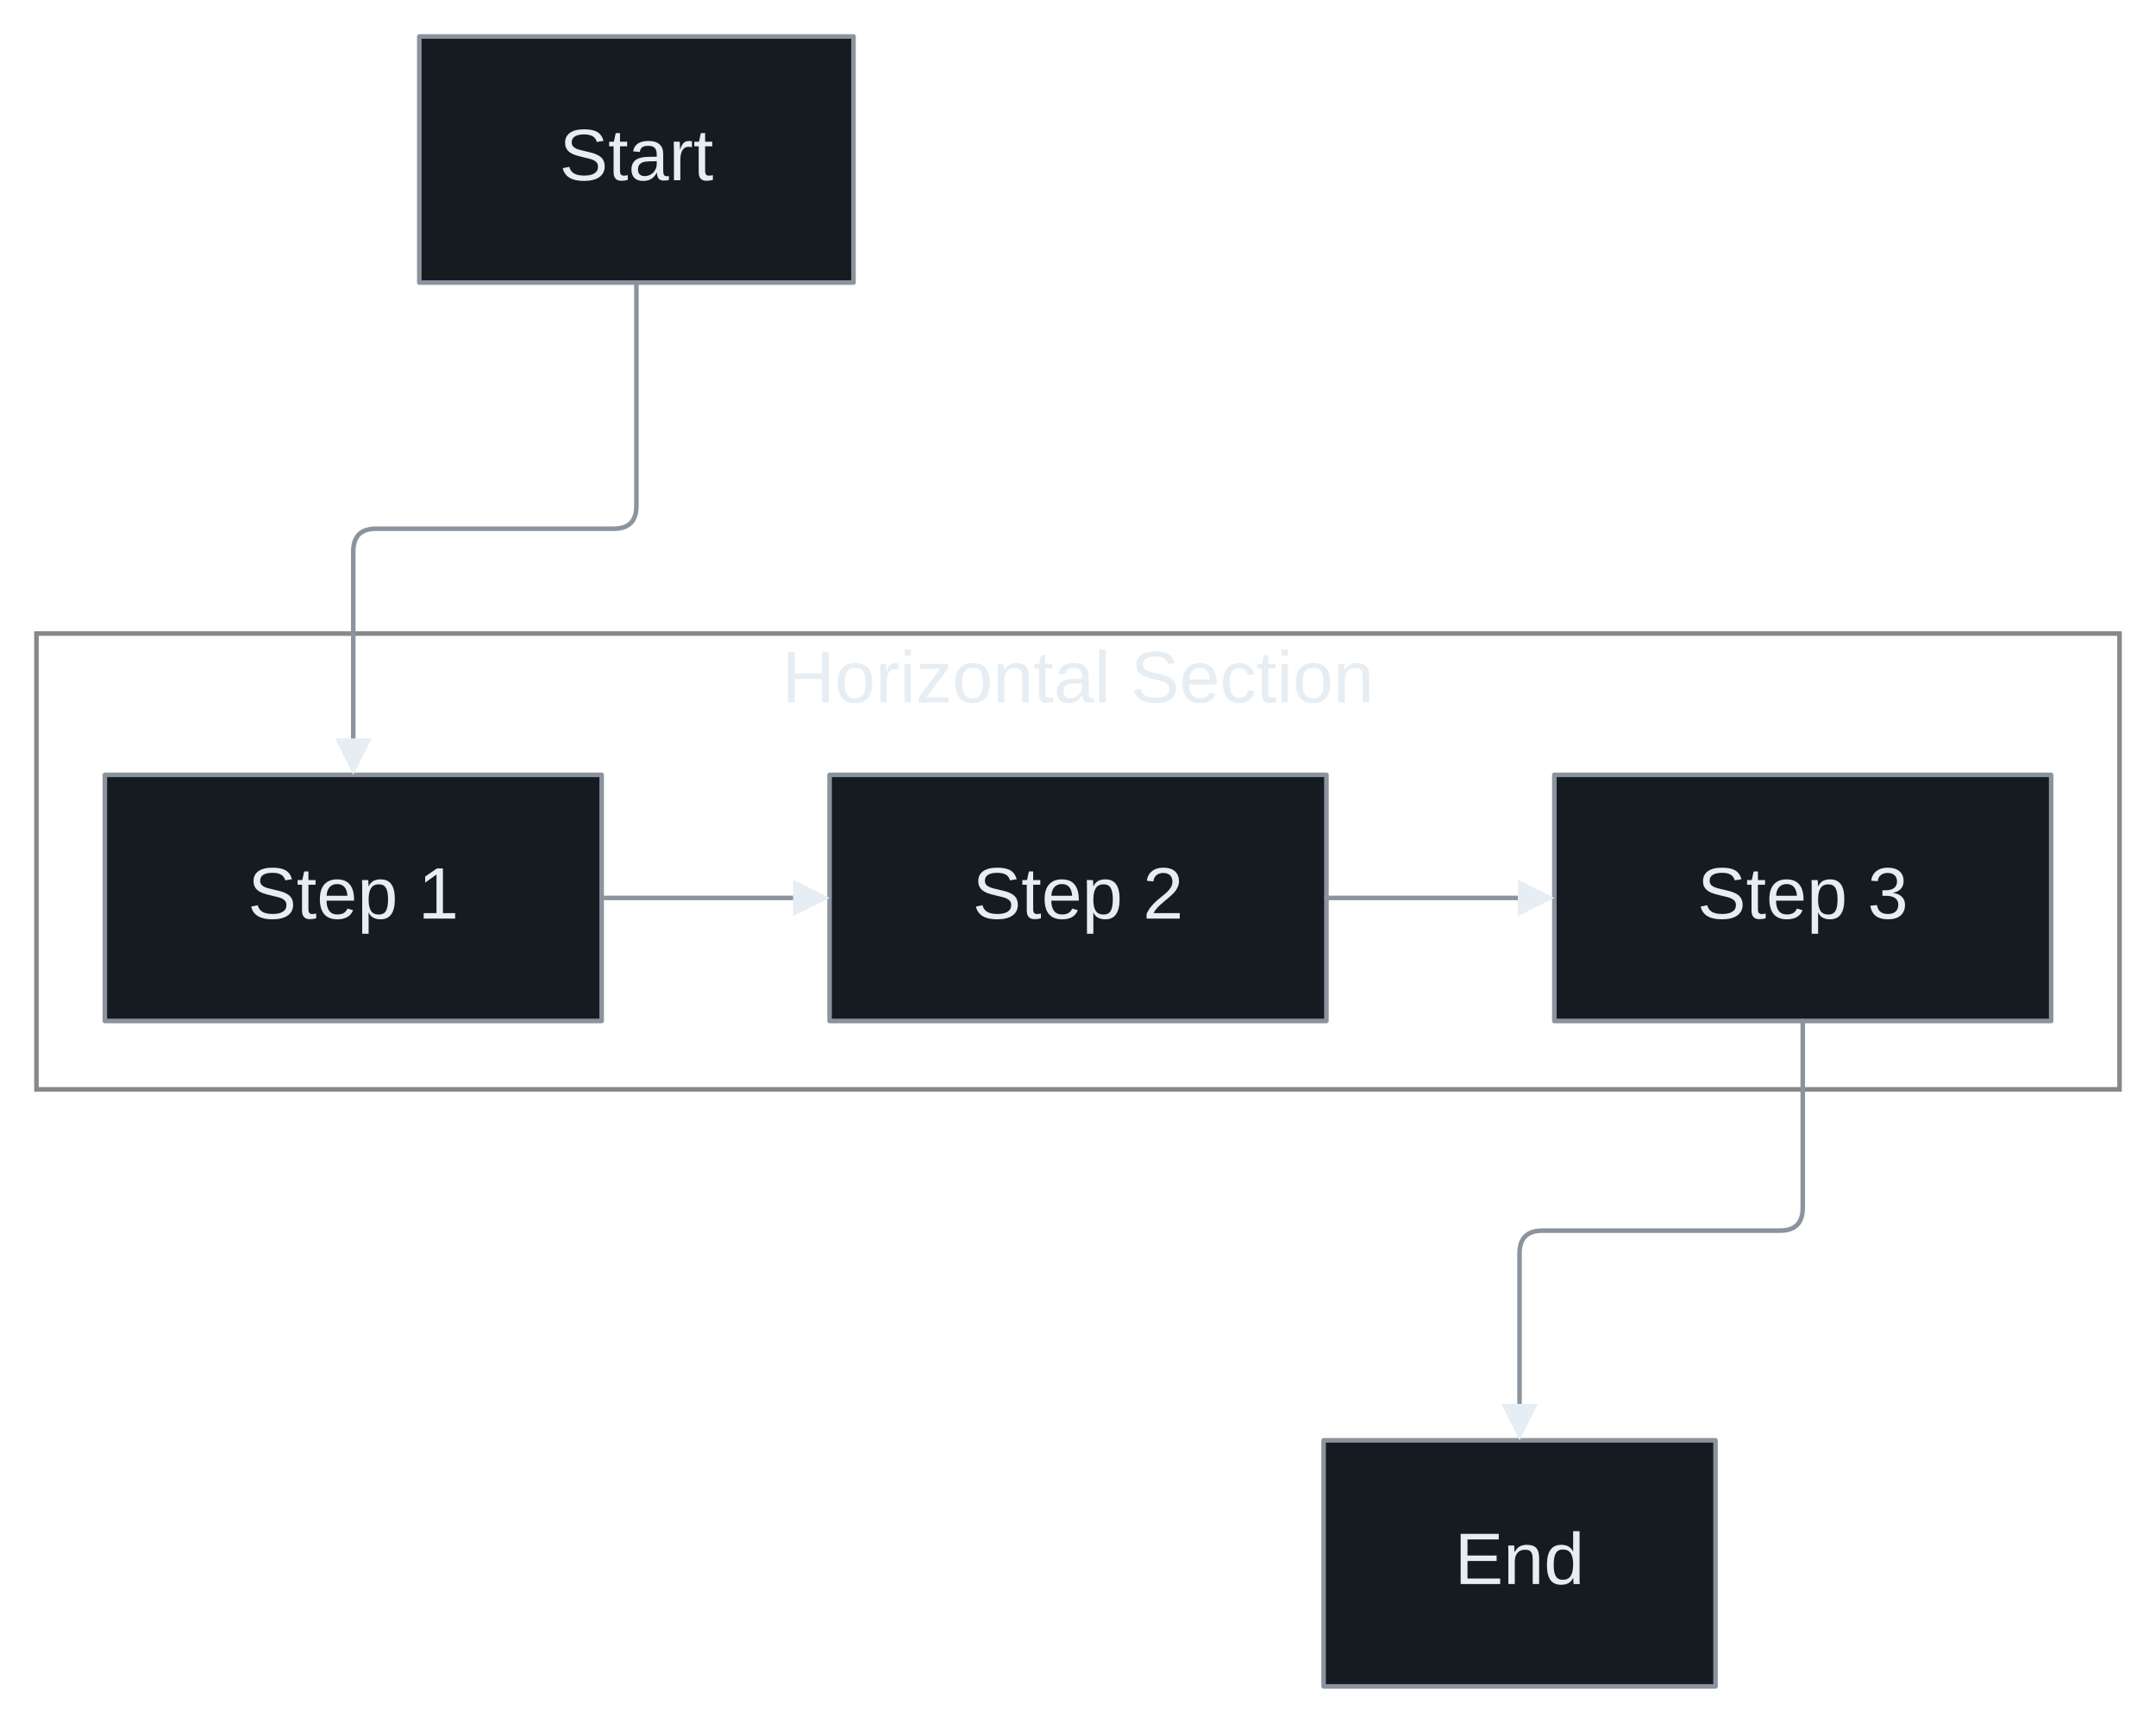
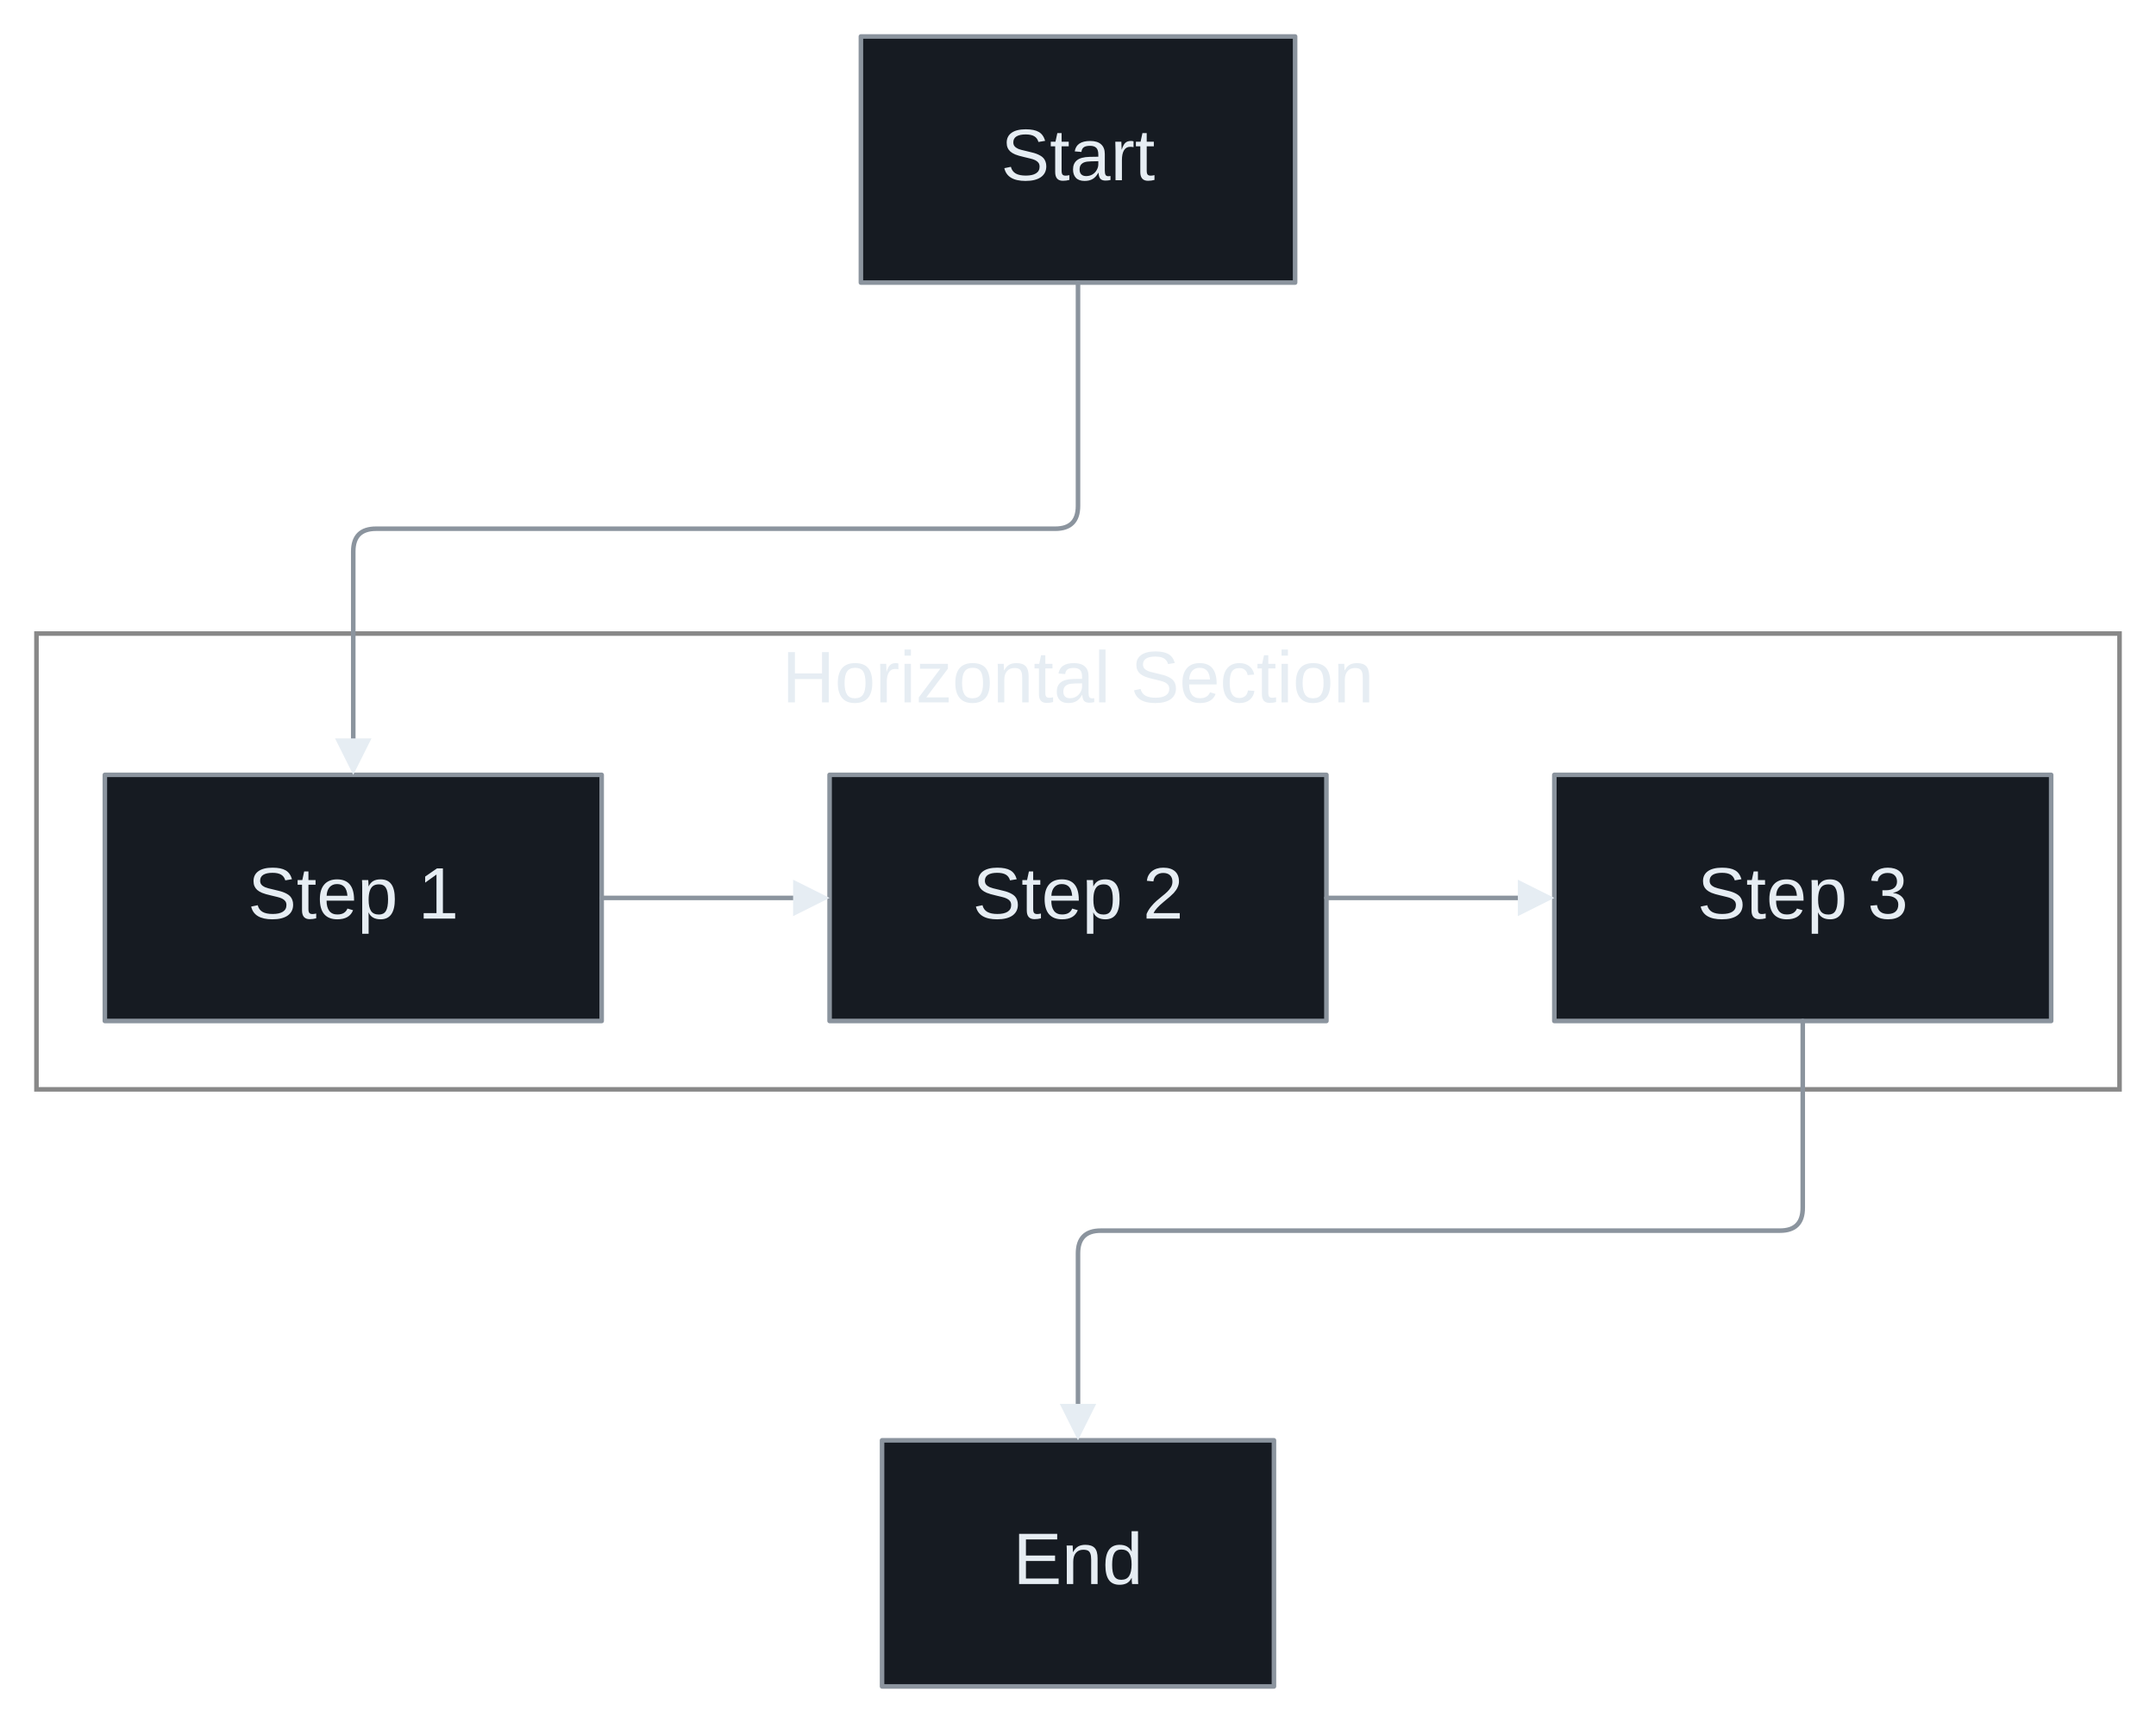
<svg xmlns="http://www.w3.org/2000/svg" width="100%" viewBox="0 0 473.00 378.00" style="max-width: 473.00px; background-color: #0d1117;" font-family="&quot;trebuchet ms&quot;, verdana, arial, sans-serif" font-size="16.00">
  <defs>
    <marker id="arrowhead" viewBox="0 0 10.00 10.00" refX="5.00" refY="5.00" markerWidth="8.00" markerHeight="8.00" orient="auto-start-reverse" markerUnits="userSpaceOnUse">
      <path d="M 0 0 L 10.00 5.00 L 0 10.00 z" fill="#e6edf3" />
    </marker>
    <marker id="crosshead" viewBox="0 0 11.00 11.00" refX="12.00" refY="5.20" markerWidth="11.00" markerHeight="11.00" orient="auto-start-reverse" markerUnits="userSpaceOnUse">
      <path d="M 1,1 l 9,9 M 10,1 l -9,9" stroke="#8b949e" stroke-width="2" />
    </marker>
    <marker id="circlehead" viewBox="0 0 12.00 12.00" refX="11.00" refY="6.00" markerWidth="12.00" markerHeight="12.00" orient="auto-start-reverse" markerUnits="userSpaceOnUse">
      <circle cx="6" cy="6" r="5" stroke="#8b949e" stroke-width="1" fill="#161b22" />
    </marker>
    <marker id="open-arrowhead" viewBox="0 0 10.00 10.00" refX="5.00" refY="5.00" markerWidth="8.00" markerHeight="8.00" orient="auto-start-reverse" markerUnits="userSpaceOnUse">
      <polygon points="0,0 10.00,5.00 0,10.00" fill="#161b22" stroke="#8b949e" stroke-width="1" />
    </marker>
    <marker id="diamondhead" viewBox="0 0 12.00 12.00" refX="6.00" refY="6.00" markerWidth="12.00" markerHeight="12.00" orient="auto-start-reverse" markerUnits="userSpaceOnUse">
      <polygon points="0,6.00 6.00,0 12.00,6.00 6.00,12.00" fill="#e6edf3" />
    </marker>
    <marker id="open-diamondhead" viewBox="0 0 12.00 12.00" refX="6.00" refY="6.00" markerWidth="12.00" markerHeight="12.00" orient="auto-start-reverse" markerUnits="userSpaceOnUse">
      <polygon points="0,6.00 6.00,0 12.00,6.00 6.00,12.00" fill="#161b22" stroke="#8b949e" stroke-width="1" />
    </marker>
  </defs>
  <g transform="translate(-20.00,0.00)">
    <g class="clusters">
      <rect class="subgraph" x="28.00" y="139.00" width="457.00" height="100.00" fill="none" stroke="#888" stroke-width="1.00" />
      <text x="256.50" y="143.00" text-anchor="middle" dominant-baseline="hanging" fill="#e6edf3">Horizontal Section</text>
    </g>
    <g class="nodes">
      <rect x="43.00" y="170.00" width="109.00" height="54.00" fill="#161b22" stroke="#8b949e" stroke-width="1.00" stroke-linejoin="round" />
      <text x="97.50" y="197.00" text-anchor="middle" dominant-baseline="middle" fill="#e6edf3">Step 1</text>
      <rect x="202.00" y="170.00" width="109.00" height="54.00" fill="#161b22" stroke="#8b949e" stroke-width="1.00" stroke-linejoin="round" />
      <text x="256.50" y="197.00" text-anchor="middle" dominant-baseline="middle" fill="#e6edf3">Step 2</text>
      <rect x="361.00" y="170.00" width="109.00" height="54.00" fill="#161b22" stroke="#8b949e" stroke-width="1.00" stroke-linejoin="round" />
      <text x="415.50" y="197.00" text-anchor="middle" dominant-baseline="middle" fill="#e6edf3">Step 3</text>
-       <rect x="310.38" y="316.00" width="85.98" height="54.00" fill="#161b22" stroke="#8b949e" stroke-width="1.00" stroke-linejoin="round" />
-       <text x="353.37" y="343.00" text-anchor="middle" dominant-baseline="middle" fill="#e6edf3">End</text>
-       <rect x="111.99" y="8.00" width="95.26" height="54.00" fill="#161b22" stroke="#8b949e" stroke-width="1.00" stroke-linejoin="round" />
-       <text x="159.62" y="35.00" text-anchor="middle" dominant-baseline="middle" fill="#e6edf3">Start</text>
+       <rect x="213.51" y="316.00" width="85.98" height="54.00" fill="#161b22" stroke="#8b949e" stroke-width="1.00" stroke-linejoin="round" />
+       <text x="256.50" y="343.00" text-anchor="middle" dominant-baseline="middle" fill="#e6edf3">End</text>
+       <rect x="208.87" y="8.00" width="95.26" height="54.00" fill="#161b22" stroke="#8b949e" stroke-width="1.00" stroke-linejoin="round" />
+       <text x="256.50" y="35.00" text-anchor="middle" dominant-baseline="middle" fill="#e6edf3">Start</text>
    </g>
    <g class="edgePaths">
      <path d="M152.00,197.00 L198.00,197.00" stroke="#8b949e" stroke-width="1.00" fill="none" stroke-linecap="round" stroke-linejoin="round" marker-end="url(#arrowhead)" />
      <path d="M311.00,197.00 L357.00,197.00" stroke="#8b949e" stroke-width="1.00" fill="none" stroke-linecap="round" stroke-linejoin="round" marker-end="url(#arrowhead)" />
-       <path d="M159.62,62.00 L159.62,111.00 Q159.62,116.00 154.62,116.00 L102.50,116.00 Q97.50,116.00 97.50,121.00 L97.50,166.00" stroke="#8b949e" stroke-width="1.00" fill="none" stroke-linecap="round" stroke-linejoin="round" marker-end="url(#arrowhead)" />
-       <path d="M415.50,224.00 L415.50,265.00 Q415.50,270.00 410.50,270.00 L358.37,270.00 Q353.37,270.00 353.37,275.00 L353.37,312.00" stroke="#8b949e" stroke-width="1.00" fill="none" stroke-linecap="round" stroke-linejoin="round" marker-end="url(#arrowhead)" />
+       <path d="M256.50,62.00 L256.50,111.00 Q256.50,116.00 251.50,116.00 L102.50,116.00 Q97.50,116.00 97.50,121.00 L97.50,166.00" stroke="#8b949e" stroke-width="1.00" fill="none" stroke-linecap="round" stroke-linejoin="round" marker-end="url(#arrowhead)" />
+       <path d="M415.50,224.00 L415.50,265.00 Q415.50,270.00 410.50,270.00 L261.50,270.00 Q256.50,270.00 256.50,275.00 L256.50,312.00" stroke="#8b949e" stroke-width="1.00" fill="none" stroke-linecap="round" stroke-linejoin="round" marker-end="url(#arrowhead)" />
    </g>
    <g class="edgeLabels">
    </g>
  </g>
</svg>
